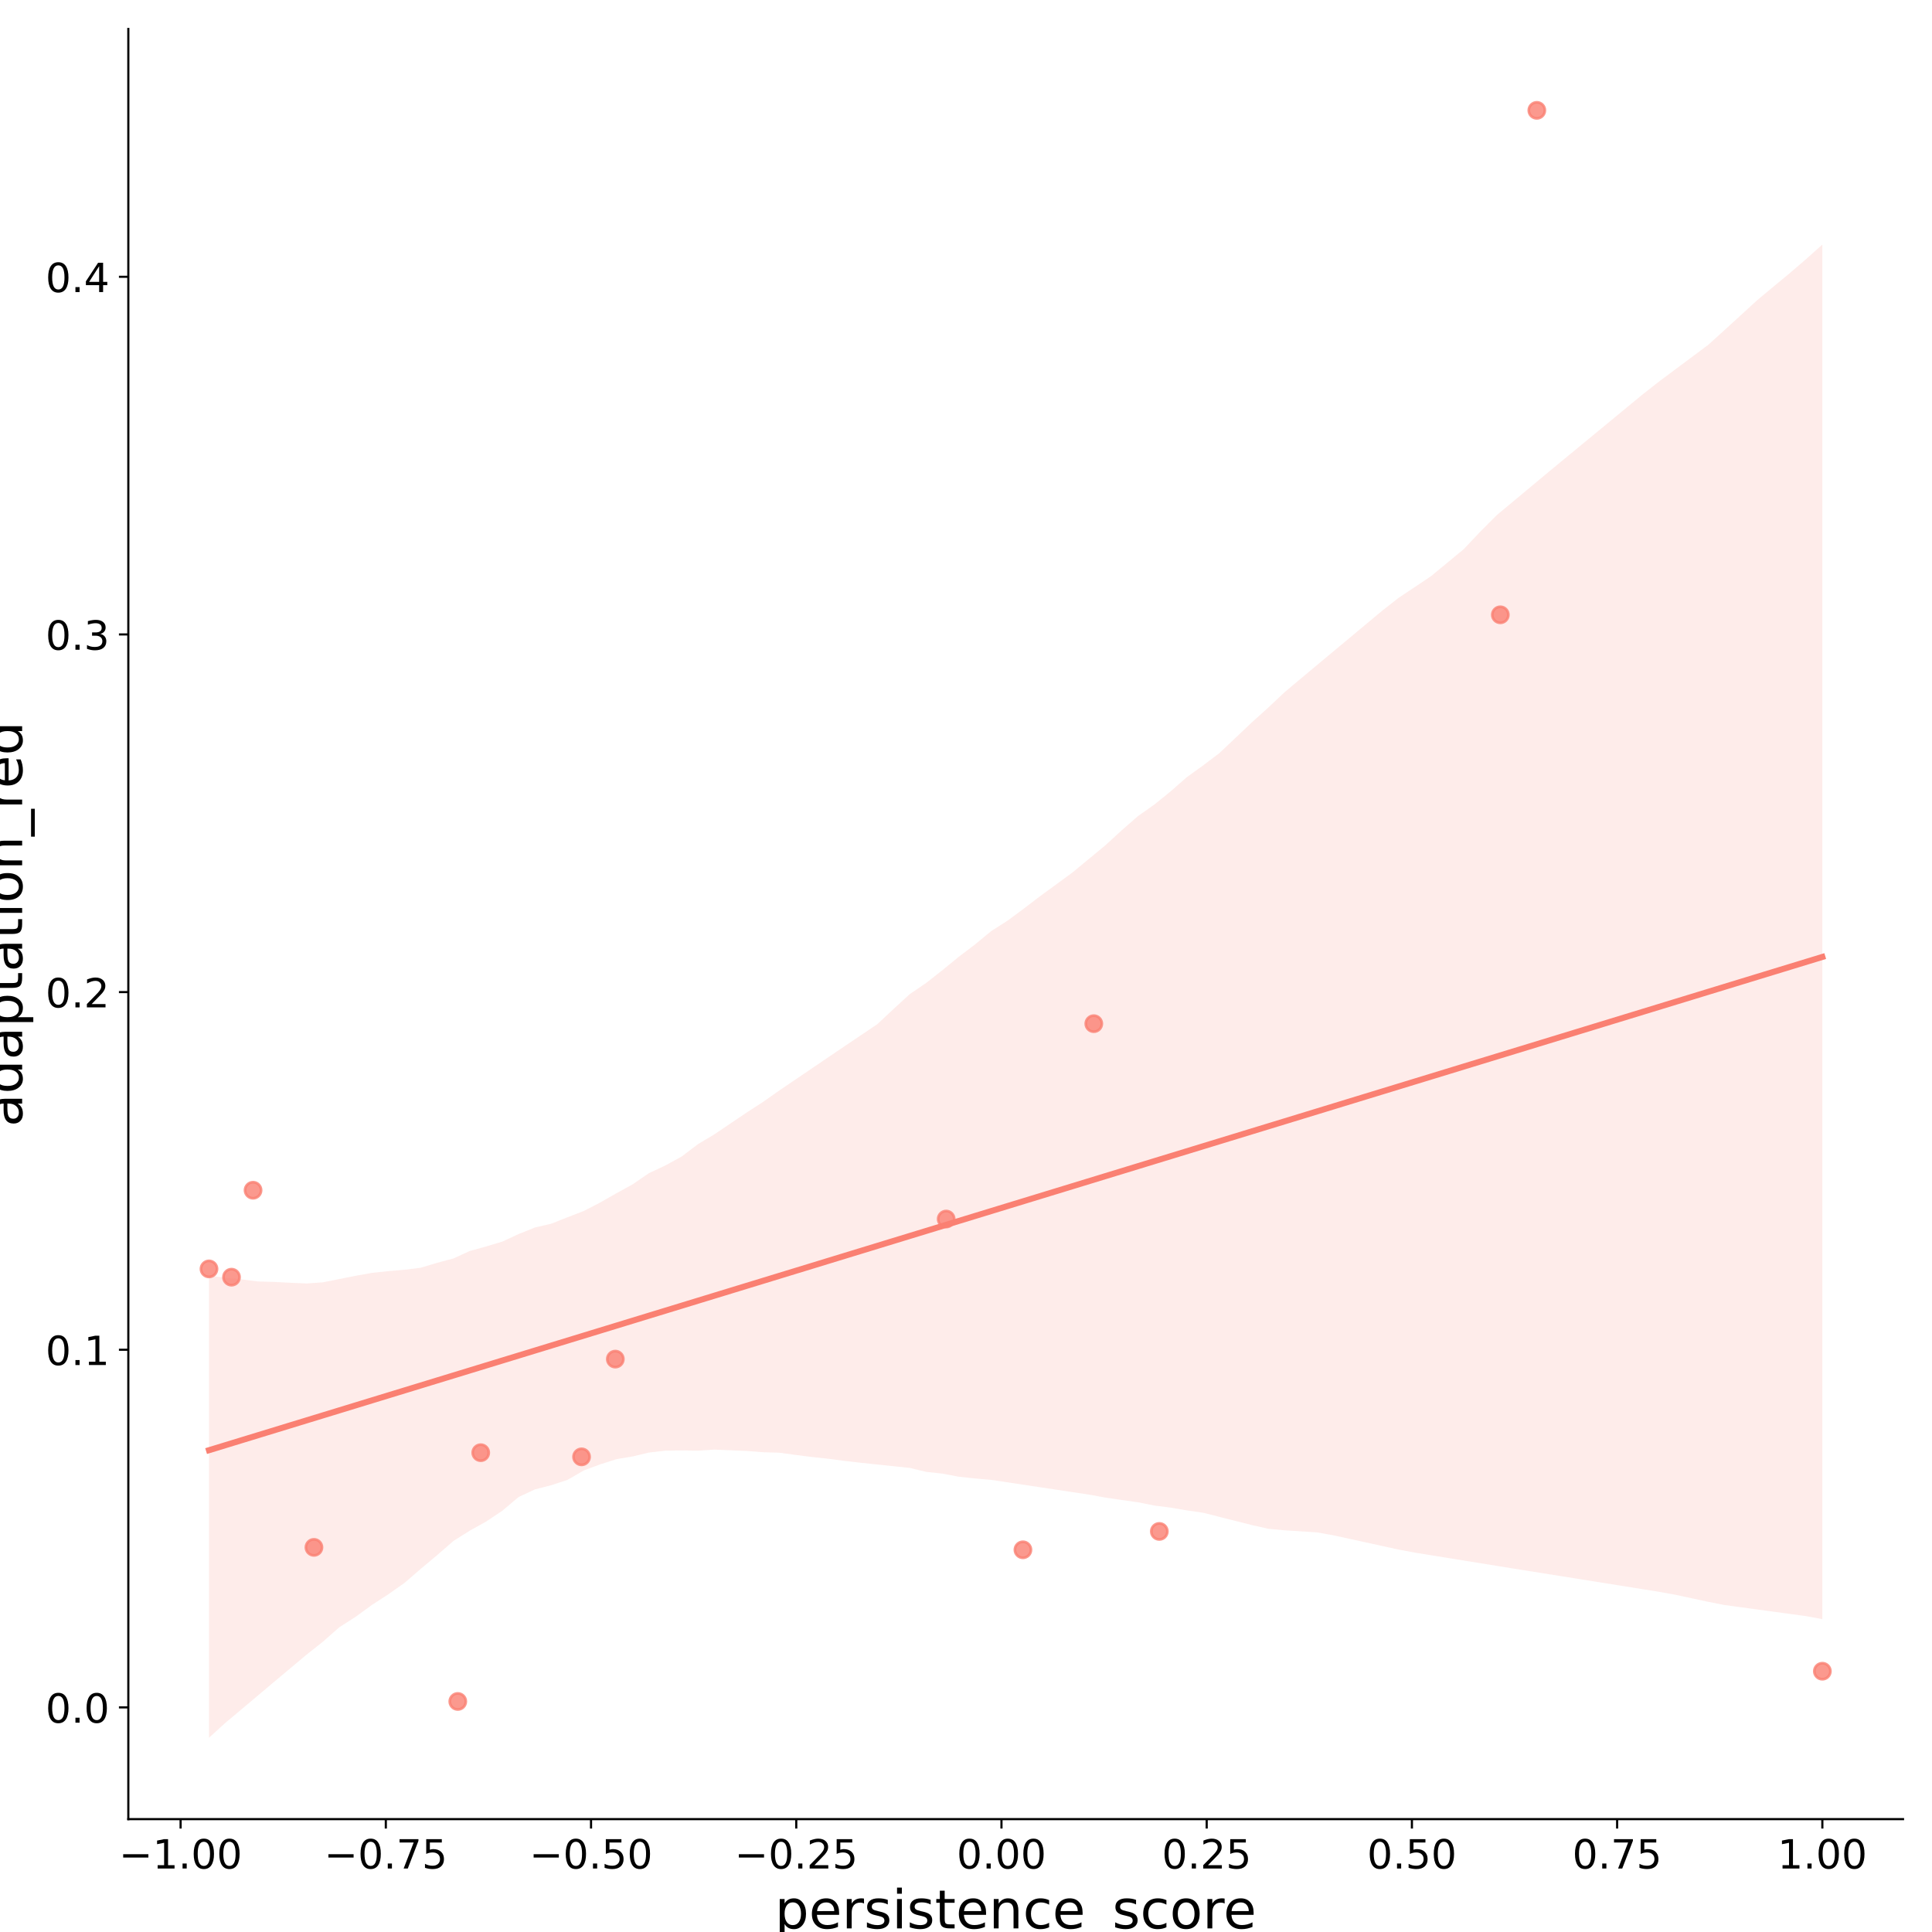
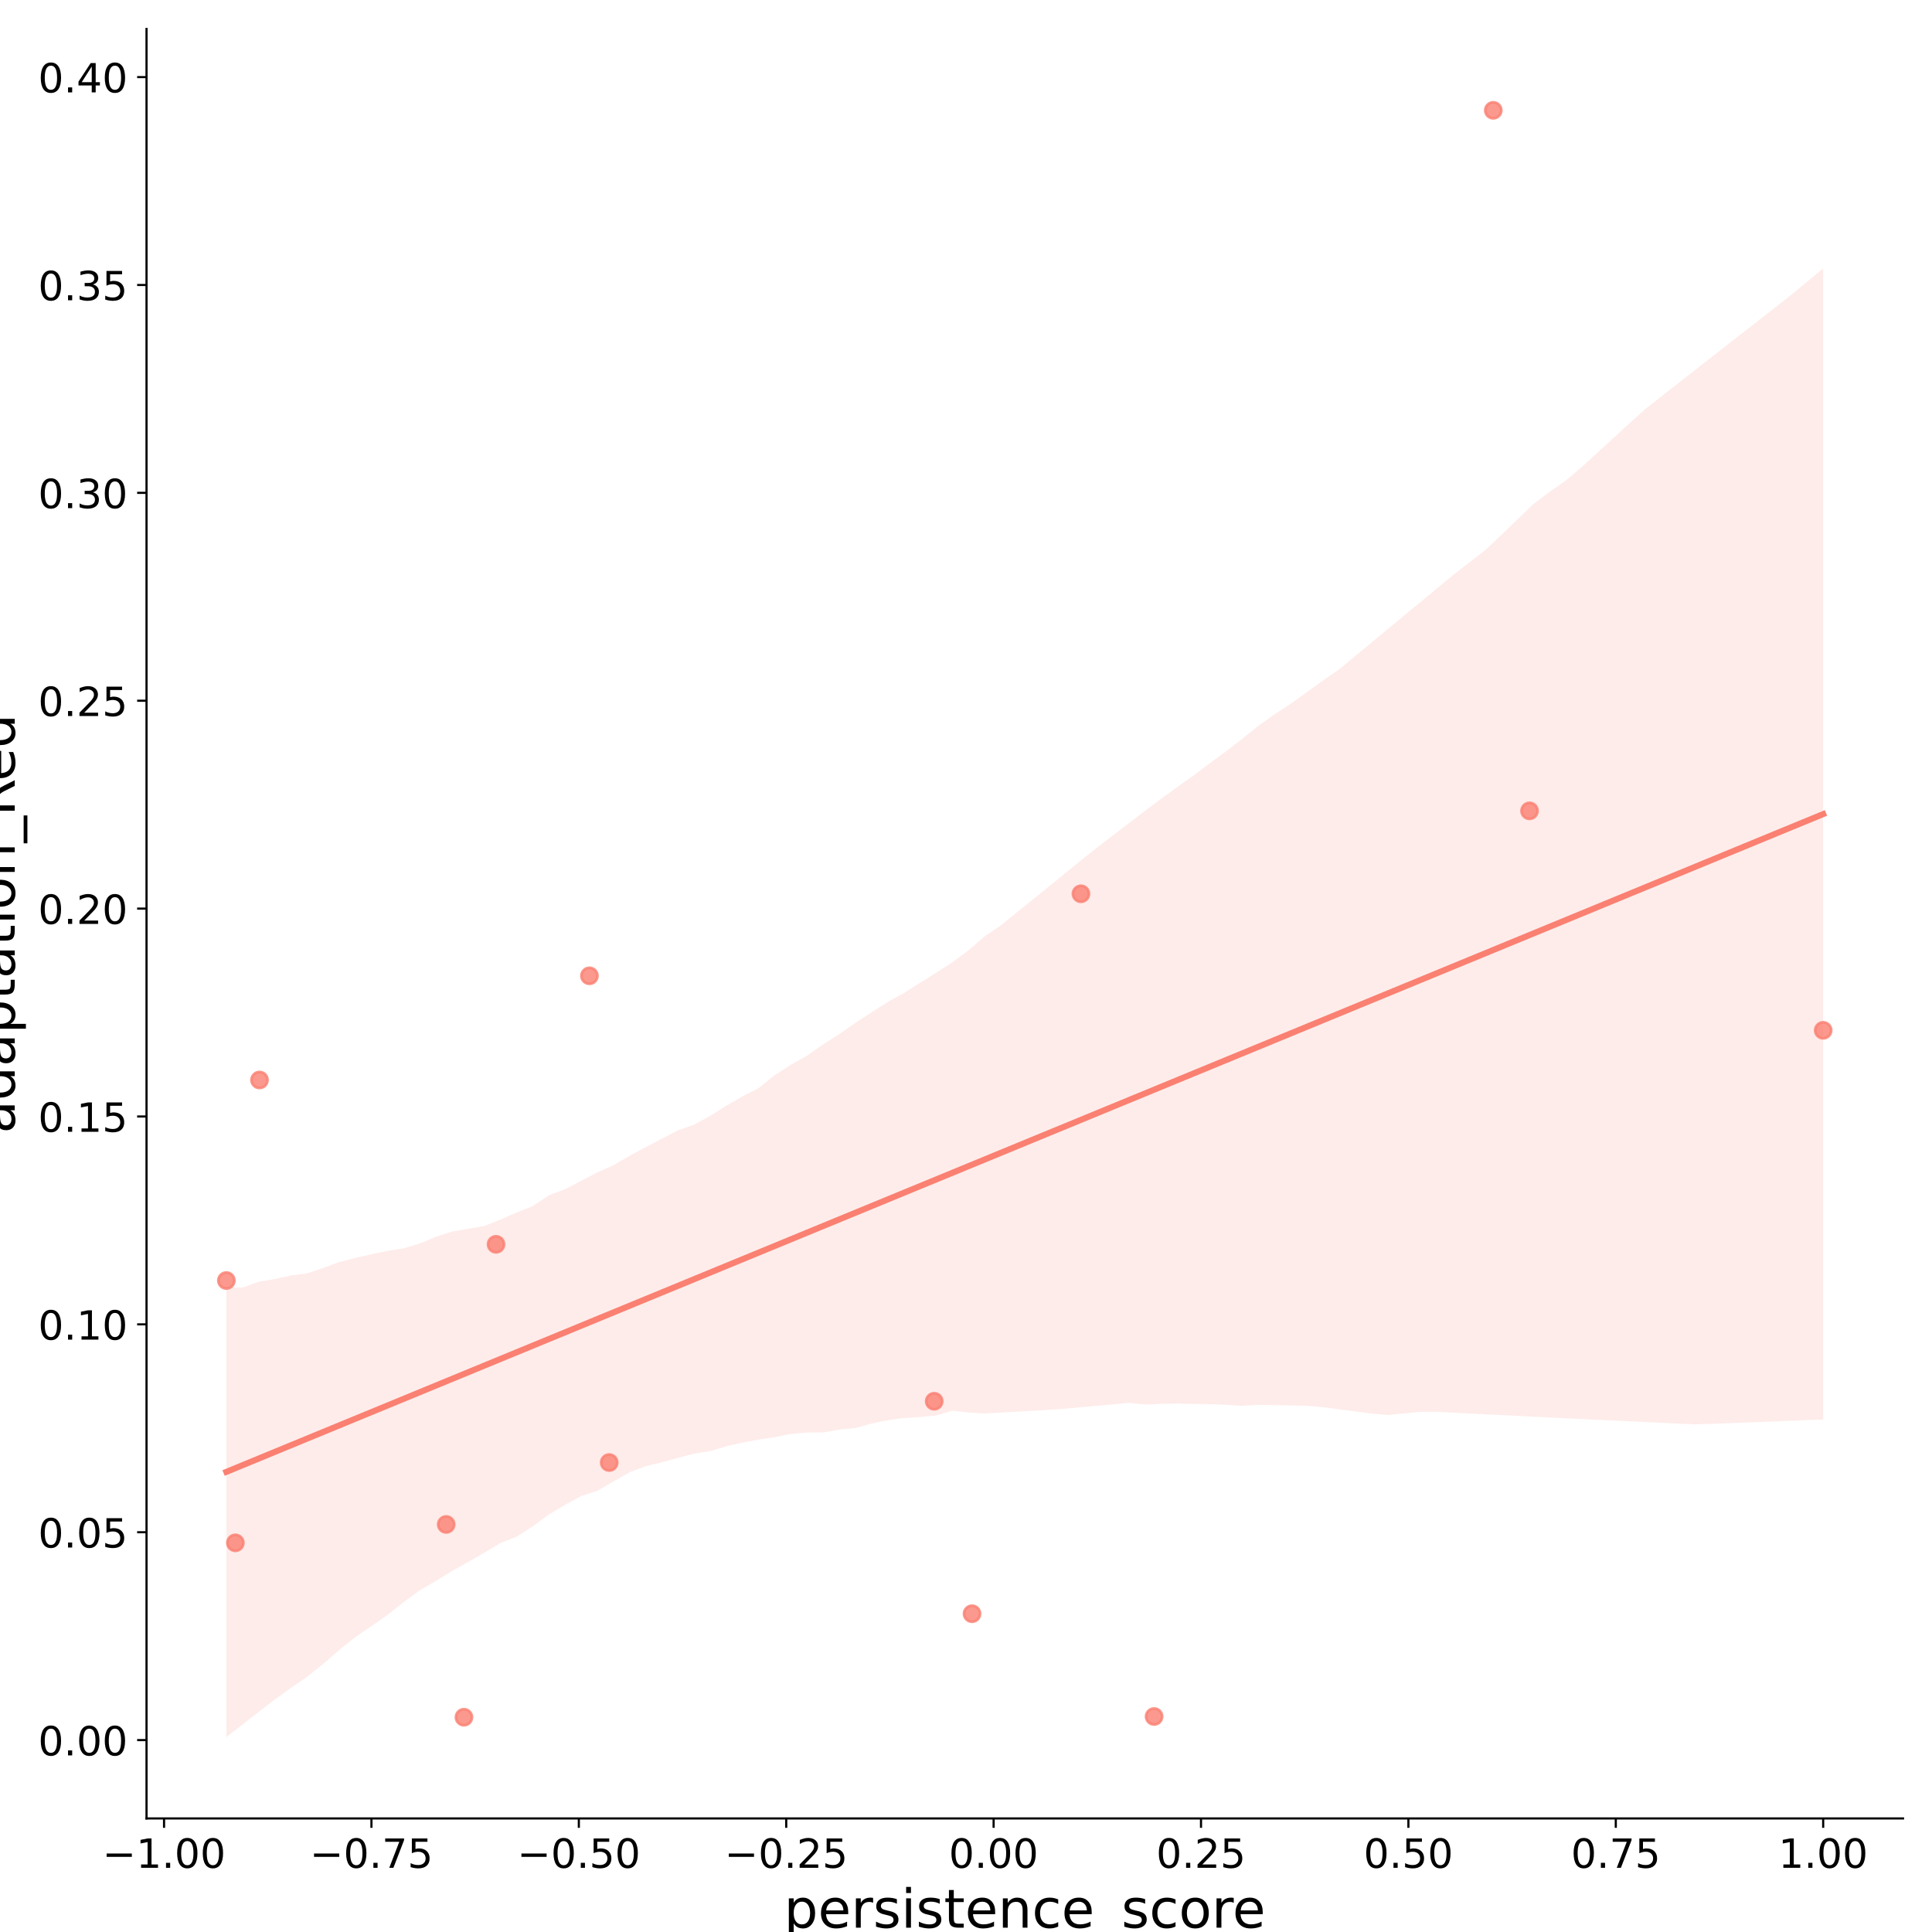
<svg xmlns="http://www.w3.org/2000/svg" xmlns:xlink="http://www.w3.org/1999/xlink" width="720pt" height="720pt" viewBox="0 0 720 720" version="1.1">
  <defs>
    <style type="text/css">*{stroke-linejoin: round; stroke-linecap: butt}</style>
  </defs>
  <g id="figure_1">
    <g id="patch_1">
      <path d="M 0 720  L 720 720  L 720 0  L 0 0  z " style="fill: #ffffff" />
    </g>
    <g id="axes_1">
      <g id="patch_2">
-         <path d="M 47.821 677.939  L 709.2 677.939  L 709.2 10.8  L 47.821 10.8  z " style="fill: #ffffff" />
+         <path d="M 54.605 677.68  L 709.2 677.68  L 709.2 10.8  L 54.605 10.8  z " style="fill: #ffffff" />
      </g>
      <g id="PathCollection_1">
        <defs>
-           <path id="m3ac9caf448" d="M 0 3  C 0.796 3 1.559 2.684 2.121 2.121  C 2.684 1.559 3 0.796 3 0  C 3 -0.796 2.684 -1.559 2.121 -2.121  C 1.559 -2.684 0.796 -3 0 -3  C -0.796 -3 -1.559 -2.684 -2.121 -2.121  C -2.684 -1.559 -3 -0.796 -3 0  C -3 0.796 -2.684 1.559 -2.121 2.121  C -1.559 2.684 -0.796 3 0 3  z " style="stroke: #fa8072; stroke-opacity: 0.8" />
+           <path id="m81683457df" d="M 0 3  C 0.796 3 1.559 2.684 2.121 2.121  C 2.684 1.559 3 0.796 3 0  C 3 -0.796 2.684 -1.559 2.121 -2.121  C 1.559 -2.684 0.796 -3 0 -3  C -0.796 -3 -1.559 -2.684 -2.121 -2.121  C -2.684 -1.559 -3 -0.796 -3 0  C -3 0.796 -2.684 1.559 -2.121 2.121  C -1.559 2.684 -0.796 3 0 3  z " style="stroke: #fa8072; stroke-opacity: 0.8" />
        </defs>
-         <g clip-path="url(#p5b4a025bda)">
-           <use xlink:href="#m3ac9caf448" x="432.043" y="570.714" style="fill: #fa8072; fill-opacity: 0.8; stroke: #fa8072; stroke-opacity: 0.8" />
-           <use xlink:href="#m3ac9caf448" x="559.124" y="229.121" style="fill: #fa8072; fill-opacity: 0.8; stroke: #fa8072; stroke-opacity: 0.8" />
-           <use xlink:href="#m3ac9caf448" x="407.627" y="381.492" style="fill: #fa8072; fill-opacity: 0.8; stroke: #fa8072; stroke-opacity: 0.8" />
-           <use xlink:href="#m3ac9caf448" x="216.73" y="542.924" style="fill: #fa8072; fill-opacity: 0.8; stroke: #fa8072; stroke-opacity: 0.8" />
-           <use xlink:href="#m3ac9caf448" x="352.61" y="454.298" style="fill: #fa8072; fill-opacity: 0.8; stroke: #fa8072; stroke-opacity: 0.8" />
-           <use xlink:href="#m3ac9caf448" x="86.274" y="475.966" style="fill: #fa8072; fill-opacity: 0.8; stroke: #fa8072; stroke-opacity: 0.8" />
-           <use xlink:href="#m3ac9caf448" x="116.999" y="576.66" style="fill: #fa8072; fill-opacity: 0.8; stroke: #fa8072; stroke-opacity: 0.8" />
-           <use xlink:href="#m3ac9caf448" x="679.137" y="622.811" style="fill: #fa8072; fill-opacity: 0.8; stroke: #fa8072; stroke-opacity: 0.8" />
-           <use xlink:href="#m3ac9caf448" x="381.216" y="577.563" style="fill: #fa8072; fill-opacity: 0.8; stroke: #fa8072; stroke-opacity: 0.8" />
-           <use xlink:href="#m3ac9caf448" x="572.73" y="41.124" style="fill: #fa8072; fill-opacity: 0.8; stroke: #fa8072; stroke-opacity: 0.8" />
-           <use xlink:href="#m3ac9caf448" x="170.602" y="634.081" style="fill: #fa8072; fill-opacity: 0.8; stroke: #fa8072; stroke-opacity: 0.8" />
-           <use xlink:href="#m3ac9caf448" x="179.156" y="541.371" style="fill: #fa8072; fill-opacity: 0.8; stroke: #fa8072; stroke-opacity: 0.8" />
-           <use xlink:href="#m3ac9caf448" x="229.312" y="506.499" style="fill: #fa8072; fill-opacity: 0.8; stroke: #fa8072; stroke-opacity: 0.8" />
-           <use xlink:href="#m3ac9caf448" x="77.884" y="472.882" style="fill: #fa8072; fill-opacity: 0.8; stroke: #fa8072; stroke-opacity: 0.8" />
-           <use xlink:href="#m3ac9caf448" x="94.307" y="443.567" style="fill: #fa8072; fill-opacity: 0.8; stroke: #fa8072; stroke-opacity: 0.8" />
+         <g clip-path="url(#p771cf0abbb)">
+           <use xlink:href="#m81683457df" x="430.098" y="639.69" style="fill: #fa8072; fill-opacity: 0.8; stroke: #fa8072; stroke-opacity: 0.8" />
+           <use xlink:href="#m81683457df" x="556.5" y="41.113" style="fill: #fa8072; fill-opacity: 0.8; stroke: #fa8072; stroke-opacity: 0.8" />
+           <use xlink:href="#m81683457df" x="402.834" y="333.089" style="fill: #fa8072; fill-opacity: 0.8; stroke: #fa8072; stroke-opacity: 0.8" />
+           <use xlink:href="#m81683457df" x="219.663" y="363.656" style="fill: #fa8072; fill-opacity: 0.8; stroke: #fa8072; stroke-opacity: 0.8" />
+           <use xlink:href="#m81683457df" x="348.151" y="522.206" style="fill: #fa8072; fill-opacity: 0.8; stroke: #fa8072; stroke-opacity: 0.8" />
+           <use xlink:href="#m81683457df" x="87.713" y="574.967" style="fill: #fa8072; fill-opacity: 0.8; stroke: #fa8072; stroke-opacity: 0.8" />
+           <use xlink:href="#m81683457df" x="166.279" y="568.113" style="fill: #fa8072; fill-opacity: 0.8; stroke: #fa8072; stroke-opacity: 0.8" />
+           <use xlink:href="#m81683457df" x="679.446" y="383.974" style="fill: #fa8072; fill-opacity: 0.8; stroke: #fa8072; stroke-opacity: 0.8" />
+           <use xlink:href="#m81683457df" x="362.253" y="601.384" style="fill: #fa8072; fill-opacity: 0.8; stroke: #fa8072; stroke-opacity: 0.8" />
+           <use xlink:href="#m81683457df" x="570.006" y="302.178" style="fill: #fa8072; fill-opacity: 0.8; stroke: #fa8072; stroke-opacity: 0.8" />
+           <use xlink:href="#m81683457df" x="172.898" y="639.963" style="fill: #fa8072; fill-opacity: 0.8; stroke: #fa8072; stroke-opacity: 0.8" />
+           <use xlink:href="#m81683457df" x="184.855" y="463.721" style="fill: #fa8072; fill-opacity: 0.8; stroke: #fa8072; stroke-opacity: 0.8" />
+           <use xlink:href="#m81683457df" x="227.031" y="545.042" style="fill: #fa8072; fill-opacity: 0.8; stroke: #fa8072; stroke-opacity: 0.8" />
+           <use xlink:href="#m81683457df" x="84.359" y="477.216" style="fill: #fa8072; fill-opacity: 0.8; stroke: #fa8072; stroke-opacity: 0.8" />
+           <use xlink:href="#m81683457df" x="96.708" y="402.478" style="fill: #fa8072; fill-opacity: 0.8; stroke: #fa8072; stroke-opacity: 0.8" />
        </g>
      </g>
      <g id="PolyCollection_1">
-         <path d="M 77.884 475.36  L 77.884 647.614  L 83.957 642.08  L 90.03 636.995  L 96.104 631.873  L 102.177 626.759  L 108.25 621.674  L 114.324 616.581  L 120.397 611.765  L 126.47 606.415  L 132.543 602.53  L 138.617 598.101  L 144.69 594.163  L 150.763 589.894  L 156.836 584.64  L 162.91 579.56  L 168.983 574.266  L 175.056 570.448  L 181.129 567.068  L 187.203 563.014  L 193.276 557.882  L 199.349 555.054  L 205.423 553.498  L 211.496 551.508  L 217.569 547.997  L 223.642 545.736  L 229.716 543.795  L 235.789 542.772  L 241.862 541.316  L 247.935 540.619  L 254.009 540.53  L 260.082 540.624  L 266.155 540.235  L 272.228 540.472  L 278.302 540.731  L 284.375 541.205  L 290.448 541.374  L 296.522 542.219  L 302.595 542.978  L 308.668 543.635  L 314.741 544.43  L 320.815 545.137  L 326.888 545.773  L 332.961 546.409  L 339.034 547.045  L 345.108 548.517  L 351.181 549.172  L 357.254 550.321  L 363.327 550.98  L 369.401 551.505  L 375.474 552.42  L 381.547 553.335  L 387.621 554.251  L 393.694 555.166  L 399.767 556.081  L 405.84 556.996  L 411.914 558.107  L 417.987 558.987  L 424.06 559.852  L 430.133 561.07  L 436.207 561.843  L 442.28 562.878  L 448.353 563.752  L 454.426 565.289  L 460.5 566.825  L 466.573 568.361  L 472.646 569.731  L 478.72 570.303  L 484.793 570.691  L 490.866 571.079  L 496.939 572.17  L 503.013 573.499  L 509.086 574.827  L 515.159 576.156  L 521.232 577.485  L 527.306 578.622  L 533.379 579.603  L 539.452 580.585  L 545.525 581.566  L 551.599 582.548  L 557.672 583.529  L 563.745 584.508  L 569.819 585.478  L 575.892 586.448  L 581.965 587.418  L 588.038 588.388  L 594.112 589.358  L 600.185 590.328  L 606.258 591.298  L 612.331 592.269  L 618.405 593.239  L 624.478 594.349  L 630.551 595.653  L 636.624 596.956  L 642.698 598.151  L 648.771 598.978  L 654.844 599.803  L 660.918 600.628  L 666.991 601.454  L 673.064 602.279  L 679.137 603.41  L 679.137 91.144  L 679.137 91.144  L 673.064 96.58  L 666.991 101.801  L 660.918 106.815  L 654.844 111.888  L 648.771 117.445  L 642.698 123.002  L 636.624 128.499  L 630.551 133.028  L 624.478 137.557  L 618.405 142.085  L 612.331 146.85  L 606.258 151.853  L 600.185 156.858  L 594.112 161.863  L 588.038 166.869  L 581.965 171.874  L 575.892 176.9  L 569.819 181.965  L 563.745 187.03  L 557.672 192.095  L 551.599 198.192  L 545.525 204.629  L 539.452 209.648  L 533.379 214.667  L 527.306 218.755  L 521.232 222.789  L 515.159 227.552  L 509.086 232.617  L 503.013 237.683  L 496.939 242.748  L 490.866 247.813  L 484.793 252.878  L 478.72 257.969  L 472.646 263.699  L 466.573 269.164  L 460.5 274.924  L 454.426 280.664  L 448.353 285.26  L 442.28 289.646  L 436.207 294.97  L 430.133 299.88  L 424.06 304.159  L 417.987 309.481  L 411.914 315.041  L 405.84 320.06  L 399.767 325.078  L 393.694 329.551  L 387.621 333.968  L 381.547 338.617  L 375.474 343.111  L 369.401 346.992  L 363.327 352  L 357.254 356.605  L 351.181 361.579  L 345.108 366.353  L 339.034 370.485  L 332.961 376.064  L 326.888 381.728  L 320.815 385.813  L 314.741 389.901  L 308.668 394.02  L 302.595 398.138  L 296.522 402.26  L 290.448 406.374  L 284.375 410.641  L 278.302 414.584  L 272.228 418.68  L 266.155 422.781  L 260.082 426.417  L 254.009 431.021  L 247.935 434.345  L 241.862 437.185  L 235.789 441.353  L 229.716 444.693  L 223.642 448.16  L 217.569 451.296  L 211.496 453.642  L 205.423 456.047  L 199.349 457.457  L 193.276 459.894  L 187.203 462.707  L 181.129 464.532  L 175.056 466.213  L 168.983 468.996  L 162.91 470.615  L 156.836 472.441  L 150.763 473.199  L 144.69 473.714  L 138.617 474.365  L 132.543 475.449  L 126.47 476.652  L 120.397 477.88  L 114.324 478.31  L 108.25 478.058  L 102.177 477.738  L 96.104 477.562  L 90.03 476.778  L 83.957 476.2  L 77.884 475.36  z " clip-path="url(#p5b4a025bda)" style="fill: #fa8072; fill-opacity: 0.15" />
+         <path d="M 84.359 479.741  L 84.359 647.367  L 90.37 642.688  L 96.381 637.986  L 102.392 633.346  L 108.403 629.037  L 114.414 624.902  L 120.425 620.09  L 126.436 614.879  L 132.447 610.087  L 138.458 606.004  L 144.469 601.78  L 150.48 597.005  L 156.491 592.627  L 162.502 589.119  L 168.513 585.417  L 174.524 582.068  L 180.535 578.628  L 186.546 575.006  L 192.557 572.66  L 198.568 568.79  L 204.579 564.381  L 210.59 560.811  L 216.601 557.518  L 222.612 555.574  L 228.623 552.112  L 234.634 548.676  L 240.645 546.374  L 246.656 544.947  L 252.667 543.296  L 258.678 541.725  L 264.689 540.772  L 270.699 538.978  L 276.71 537.604  L 282.721 536.512  L 288.732 535.577  L 294.743 534.391  L 300.754 533.833  L 306.765 533.828  L 312.776 532.742  L 318.787 532.175  L 324.798 530.532  L 330.809 529.286  L 336.82 528.446  L 342.831 528.093  L 348.842 527.51  L 354.853 525.73  L 360.864 526.385  L 366.875 526.756  L 372.886 526.425  L 378.897 526.089  L 384.908 525.752  L 390.919 525.415  L 396.93 524.99  L 402.941 524.424  L 408.952 523.896  L 414.963 523.349  L 420.974 522.802  L 426.985 523.438  L 432.996 523.146  L 439.007 523.066  L 445.018 523.202  L 451.029 523.301  L 457.04 523.525  L 463.051 523.908  L 469.062 523.535  L 475.073 523.65  L 481.084 523.765  L 487.095 523.88  L 493.106 524.425  L 499.116 525.216  L 505.127 526.006  L 511.138 526.797  L 517.149 527.322  L 523.16 526.749  L 529.171 526.171  L 535.182 526.139  L 541.193 526.44  L 547.204 526.74  L 553.215 527.04  L 559.226 527.34  L 565.237 527.64  L 571.248 527.94  L 577.259 528.24  L 583.27 528.54  L 589.281 528.83  L 595.292 529.113  L 601.303 529.397  L 607.314 529.68  L 613.325 529.964  L 619.336 530.247  L 625.347 530.53  L 631.358 530.814  L 637.369 530.648  L 643.38 530.423  L 649.391 530.188  L 655.402 529.952  L 661.413 529.715  L 667.424 529.479  L 673.435 529.242  L 679.446 529.005  L 679.446 100.036  L 679.446 100.036  L 673.435 105.007  L 667.424 109.978  L 661.413 114.7  L 655.402 119.389  L 649.391 124.078  L 643.38 128.766  L 637.369 133.464  L 631.358 138.171  L 625.347 142.879  L 619.336 147.586  L 613.325 152.294  L 607.314 157.699  L 601.303 163.221  L 595.292 168.737  L 589.281 174.235  L 583.27 179.297  L 577.259 183.483  L 571.248 188.034  L 565.237 193.824  L 559.226 199.647  L 553.215 205.29  L 547.204 209.902  L 541.193 214.587  L 535.182 219.559  L 529.171 224.522  L 523.16 229.489  L 517.149 234.467  L 511.138 239.453  L 505.127 244.439  L 499.116 249.397  L 493.106 253.566  L 487.095 257.928  L 481.084 262.215  L 475.073 266.159  L 469.062 270.423  L 463.051 275.265  L 457.04 279.902  L 451.029 284.312  L 445.018 288.86  L 439.007 293.092  L 432.996 297.483  L 426.985 301.958  L 420.974 306.555  L 414.963 311.155  L 408.952 315.795  L 402.941 320.542  L 396.93 325.463  L 390.919 330.386  L 384.908 335.22  L 378.897 340.073  L 372.886 344.948  L 366.875 349.002  L 360.864 354.231  L 354.853 358.695  L 348.842 362.524  L 342.831 366.316  L 336.82 370.103  L 330.809 373.446  L 324.798 377.265  L 318.787 381.174  L 312.776 385.393  L 306.765 389.204  L 300.754 393.437  L 294.743 396.81  L 288.732 400.665  L 282.721 405.528  L 276.71 408.59  L 270.699 412.052  L 264.689 415.849  L 258.678 419.141  L 252.667 421.236  L 246.656 424.365  L 240.645 427.526  L 234.634 430.741  L 228.623 434.248  L 222.612 436.917  L 216.601 440.063  L 210.59 443.198  L 204.579 445.434  L 198.568 449.455  L 192.557 451.871  L 186.546 454.481  L 180.535 456.878  L 174.524 457.937  L 168.513 458.954  L 162.502 460.889  L 156.491 463.392  L 150.48 465.203  L 144.469 466.145  L 138.458 467.419  L 132.447 468.784  L 126.436 470.328  L 120.425 472.543  L 114.414 474.563  L 108.403 475.332  L 102.392 476.663  L 96.381 477.684  L 90.37 479.842  L 84.359 479.741  z " clip-path="url(#p771cf0abbb)" style="fill: #fa8072; fill-opacity: 0.15" />
      </g>
      <g id="matplotlib.axis_1">
        <g id="xtick_1">
          <g id="line2d_1">
            <defs>
-               <path id="m41d5c9b774" d="M 0 0  L 0 3.5  " style="stroke: #000000; stroke-width: 0.8" />
+               <path id="ma37f53f31f" d="M 0 0  L 0 3.5  " style="stroke: #000000; stroke-width: 0.8" />
            </defs>
            <g>
-               <use xlink:href="#m41d5c9b774" x="67.304" y="677.939" style="stroke: #000000; stroke-width: 0.8" />
+               <use xlink:href="#ma37f53f31f" x="61.138" y="677.68" style="stroke: #000000; stroke-width: 0.8" />
            </g>
          </g>
          <g id="text_1">
-             <g transform="translate(44.31996 696.3364) scale(0.15 -0.15)">
+             <g transform="translate(38.15421 696.0777) scale(0.15 -0.15)">
              <defs>
                <path id="DejaVuSans-2212" d="M 678 2272  L 4684 2272  L 4684 1741  L 678 1741  L 678 2272  z " transform="scale(0.015625)" />
                <path id="DejaVuSans-31" d="M 794 531  L 1825 531  L 1825 4091  L 703 3866  L 703 4441  L 1819 4666  L 2450 4666  L 2450 531  L 3481 531  L 3481 0  L 794 0  L 794 531  z " transform="scale(0.015625)" />
                <path id="DejaVuSans-2e" d="M 684 794  L 1344 794  L 1344 0  L 684 0  L 684 794  z " transform="scale(0.015625)" />
                <path id="DejaVuSans-30" d="M 2034 4250  Q 1547 4250 1301 3770  Q 1056 3291 1056 2328  Q 1056 1369 1301 889  Q 1547 409 2034 409  Q 2525 409 2770 889  Q 3016 1369 3016 2328  Q 3016 3291 2770 3770  Q 2525 4250 2034 4250  z M 2034 4750  Q 2819 4750 3233 4129  Q 3647 3509 3647 2328  Q 3647 1150 3233 529  Q 2819 -91 2034 -91  Q 1250 -91 836 529  Q 422 1150 422 2328  Q 422 3509 836 4129  Q 1250 4750 2034 4750  z " transform="scale(0.015625)" />
              </defs>
              <use xlink:href="#DejaVuSans-2212" />
              <use xlink:href="#DejaVuSans-31" x="83.789" />
              <use xlink:href="#DejaVuSans-2e" x="147.412" />
              <use xlink:href="#DejaVuSans-30" x="179.199" />
              <use xlink:href="#DejaVuSans-30" x="242.822" />
            </g>
          </g>
        </g>
        <g id="xtick_2">
          <g id="line2d_2">
            <g>
-               <use xlink:href="#m41d5c9b774" x="143.783" y="677.939" style="stroke: #000000; stroke-width: 0.8" />
+               <use xlink:href="#ma37f53f31f" x="138.427" y="677.68" style="stroke: #000000; stroke-width: 0.8" />
            </g>
          </g>
          <g id="text_2">
-             <g transform="translate(120.7991 696.3364) scale(0.15 -0.15)">
+             <g transform="translate(115.4426 696.0777) scale(0.15 -0.15)">
              <defs>
                <path id="DejaVuSans-37" d="M 525 4666  L 3525 4666  L 3525 4397  L 1831 0  L 1172 0  L 2766 4134  L 525 4134  L 525 4666  z " transform="scale(0.015625)" />
                <path id="DejaVuSans-35" d="M 691 4666  L 3169 4666  L 3169 4134  L 1269 4134  L 1269 2991  Q 1406 3038 1543 3061  Q 1681 3084 1819 3084  Q 2600 3084 3056 2656  Q 3513 2228 3513 1497  Q 3513 744 3044 326  Q 2575 -91 1722 -91  Q 1428 -91 1123 -41  Q 819 9 494 109  L 494 744  Q 775 591 1075 516  Q 1375 441 1709 441  Q 2250 441 2565 725  Q 2881 1009 2881 1497  Q 2881 1984 2565 2268  Q 2250 2553 1709 2553  Q 1456 2553 1204 2497  Q 953 2441 691 2322  L 691 4666  z " transform="scale(0.015625)" />
              </defs>
              <use xlink:href="#DejaVuSans-2212" />
              <use xlink:href="#DejaVuSans-30" x="83.789" />
              <use xlink:href="#DejaVuSans-2e" x="147.412" />
              <use xlink:href="#DejaVuSans-37" x="179.199" />
              <use xlink:href="#DejaVuSans-35" x="242.822" />
            </g>
          </g>
        </g>
        <g id="xtick_3">
          <g id="line2d_3">
            <g>
-               <use xlink:href="#m41d5c9b774" x="220.262" y="677.939" style="stroke: #000000; stroke-width: 0.8" />
+               <use xlink:href="#ma37f53f31f" x="215.715" y="677.68" style="stroke: #000000; stroke-width: 0.8" />
            </g>
          </g>
          <g id="text_3">
-             <g transform="translate(197.2783 696.3364) scale(0.15 -0.15)">
+             <g transform="translate(192.7311 696.0777) scale(0.15 -0.15)">
              <use xlink:href="#DejaVuSans-2212" />
              <use xlink:href="#DejaVuSans-30" x="83.789" />
              <use xlink:href="#DejaVuSans-2e" x="147.412" />
              <use xlink:href="#DejaVuSans-35" x="179.199" />
              <use xlink:href="#DejaVuSans-30" x="242.822" />
            </g>
          </g>
        </g>
        <g id="xtick_4">
          <g id="line2d_4">
            <g>
-               <use xlink:href="#m41d5c9b774" x="296.741" y="677.939" style="stroke: #000000; stroke-width: 0.8" />
+               <use xlink:href="#ma37f53f31f" x="293.003" y="677.68" style="stroke: #000000; stroke-width: 0.8" />
            </g>
          </g>
          <g id="text_4">
-             <g transform="translate(273.7575 696.3364) scale(0.15 -0.15)">
+             <g transform="translate(270.0195 696.0777) scale(0.15 -0.15)">
              <defs>
                <path id="DejaVuSans-32" d="M 1228 531  L 3431 531  L 3431 0  L 469 0  L 469 531  Q 828 903 1448 1529  Q 2069 2156 2228 2338  Q 2531 2678 2651 2914  Q 2772 3150 2772 3378  Q 2772 3750 2511 3984  Q 2250 4219 1831 4219  Q 1534 4219 1204 4116  Q 875 4013 500 3803  L 500 4441  Q 881 4594 1212 4672  Q 1544 4750 1819 4750  Q 2544 4750 2975 4387  Q 3406 4025 3406 3419  Q 3406 3131 3298 2873  Q 3191 2616 2906 2266  Q 2828 2175 2409 1742  Q 1991 1309 1228 531  z " transform="scale(0.015625)" />
              </defs>
              <use xlink:href="#DejaVuSans-2212" />
              <use xlink:href="#DejaVuSans-30" x="83.789" />
              <use xlink:href="#DejaVuSans-2e" x="147.412" />
              <use xlink:href="#DejaVuSans-32" x="179.199" />
              <use xlink:href="#DejaVuSans-35" x="242.822" />
            </g>
          </g>
        </g>
        <g id="xtick_5">
          <g id="line2d_5">
            <g>
-               <use xlink:href="#m41d5c9b774" x="373.221" y="677.939" style="stroke: #000000; stroke-width: 0.8" />
+               <use xlink:href="#ma37f53f31f" x="370.292" y="677.68" style="stroke: #000000; stroke-width: 0.8" />
            </g>
          </g>
          <g id="text_5">
-             <g transform="translate(356.5214 696.3364) scale(0.15 -0.15)">
+             <g transform="translate(353.5927 696.0777) scale(0.15 -0.15)">
              <use xlink:href="#DejaVuSans-30" />
              <use xlink:href="#DejaVuSans-2e" x="63.623" />
              <use xlink:href="#DejaVuSans-30" x="95.41" />
              <use xlink:href="#DejaVuSans-30" x="159.033" />
            </g>
          </g>
        </g>
        <g id="xtick_6">
          <g id="line2d_6">
            <g>
-               <use xlink:href="#m41d5c9b774" x="449.7" y="677.939" style="stroke: #000000; stroke-width: 0.8" />
+               <use xlink:href="#ma37f53f31f" x="447.58" y="677.68" style="stroke: #000000; stroke-width: 0.8" />
            </g>
          </g>
          <g id="text_6">
-             <g transform="translate(433.0006 696.3364) scale(0.15 -0.15)">
+             <g transform="translate(430.8812 696.0777) scale(0.15 -0.15)">
              <use xlink:href="#DejaVuSans-30" />
              <use xlink:href="#DejaVuSans-2e" x="63.623" />
              <use xlink:href="#DejaVuSans-32" x="95.41" />
              <use xlink:href="#DejaVuSans-35" x="159.033" />
            </g>
          </g>
        </g>
        <g id="xtick_7">
          <g id="line2d_7">
            <g>
-               <use xlink:href="#m41d5c9b774" x="526.179" y="677.939" style="stroke: #000000; stroke-width: 0.8" />
+               <use xlink:href="#ma37f53f31f" x="524.869" y="677.68" style="stroke: #000000; stroke-width: 0.8" />
            </g>
          </g>
          <g id="text_7">
-             <g transform="translate(509.4798 696.3364) scale(0.15 -0.15)">
+             <g transform="translate(508.1696 696.0777) scale(0.15 -0.15)">
              <use xlink:href="#DejaVuSans-30" />
              <use xlink:href="#DejaVuSans-2e" x="63.623" />
              <use xlink:href="#DejaVuSans-35" x="95.41" />
              <use xlink:href="#DejaVuSans-30" x="159.033" />
            </g>
          </g>
        </g>
        <g id="xtick_8">
          <g id="line2d_8">
            <g>
-               <use xlink:href="#m41d5c9b774" x="602.658" y="677.939" style="stroke: #000000; stroke-width: 0.8" />
+               <use xlink:href="#ma37f53f31f" x="602.157" y="677.68" style="stroke: #000000; stroke-width: 0.8" />
            </g>
          </g>
          <g id="text_8">
-             <g transform="translate(585.9589 696.3364) scale(0.15 -0.15)">
+             <g transform="translate(585.458 696.0777) scale(0.15 -0.15)">
              <use xlink:href="#DejaVuSans-30" />
              <use xlink:href="#DejaVuSans-2e" x="63.623" />
              <use xlink:href="#DejaVuSans-37" x="95.41" />
              <use xlink:href="#DejaVuSans-35" x="159.033" />
            </g>
          </g>
        </g>
        <g id="xtick_9">
          <g id="line2d_9">
            <g>
-               <use xlink:href="#m41d5c9b774" x="679.137" y="677.939" style="stroke: #000000; stroke-width: 0.8" />
+               <use xlink:href="#ma37f53f31f" x="679.446" y="677.68" style="stroke: #000000; stroke-width: 0.8" />
            </g>
          </g>
          <g id="text_9">
-             <g transform="translate(662.4381 696.3364) scale(0.15 -0.15)">
+             <g transform="translate(662.7465 696.0777) scale(0.15 -0.15)">
              <use xlink:href="#DejaVuSans-31" />
              <use xlink:href="#DejaVuSans-2e" x="63.623" />
              <use xlink:href="#DejaVuSans-30" x="95.41" />
              <use xlink:href="#DejaVuSans-30" x="159.033" />
            </g>
          </g>
        </g>
        <g id="text_10">
-           <g transform="translate(288.7731 718.6528) scale(0.2 -0.2)">
+           <g transform="translate(292.165 718.3941) scale(0.2 -0.2)">
            <defs>
              <path id="DejaVuSans-70" d="M 1159 525  L 1159 -1331  L 581 -1331  L 581 3500  L 1159 3500  L 1159 2969  Q 1341 3281 1617 3432  Q 1894 3584 2278 3584  Q 2916 3584 3314 3078  Q 3713 2572 3713 1747  Q 3713 922 3314 415  Q 2916 -91 2278 -91  Q 1894 -91 1617 61  Q 1341 213 1159 525  z M 3116 1747  Q 3116 2381 2855 2742  Q 2594 3103 2138 3103  Q 1681 3103 1420 2742  Q 1159 2381 1159 1747  Q 1159 1113 1420 752  Q 1681 391 2138 391  Q 2594 391 2855 752  Q 3116 1113 3116 1747  z " transform="scale(0.015625)" />
              <path id="DejaVuSans-65" d="M 3597 1894  L 3597 1613  L 953 1613  Q 991 1019 1311 708  Q 1631 397 2203 397  Q 2534 397 2845 478  Q 3156 559 3463 722  L 3463 178  Q 3153 47 2828 -22  Q 2503 -91 2169 -91  Q 1331 -91 842 396  Q 353 884 353 1716  Q 353 2575 817 3079  Q 1281 3584 2069 3584  Q 2775 3584 3186 3129  Q 3597 2675 3597 1894  z M 3022 2063  Q 3016 2534 2758 2815  Q 2500 3097 2075 3097  Q 1594 3097 1305 2825  Q 1016 2553 972 2059  L 3022 2063  z " transform="scale(0.015625)" />
              <path id="DejaVuSans-72" d="M 2631 2963  Q 2534 3019 2420 3045  Q 2306 3072 2169 3072  Q 1681 3072 1420 2755  Q 1159 2438 1159 1844  L 1159 0  L 581 0  L 581 3500  L 1159 3500  L 1159 2956  Q 1341 3275 1631 3429  Q 1922 3584 2338 3584  Q 2397 3584 2469 3576  Q 2541 3569 2628 3553  L 2631 2963  z " transform="scale(0.015625)" />
              <path id="DejaVuSans-73" d="M 2834 3397  L 2834 2853  Q 2591 2978 2328 3040  Q 2066 3103 1784 3103  Q 1356 3103 1142 2972  Q 928 2841 928 2578  Q 928 2378 1081 2264  Q 1234 2150 1697 2047  L 1894 2003  Q 2506 1872 2764 1633  Q 3022 1394 3022 966  Q 3022 478 2636 193  Q 2250 -91 1575 -91  Q 1294 -91 989 -36  Q 684 19 347 128  L 347 722  Q 666 556 975 473  Q 1284 391 1588 391  Q 1994 391 2212 530  Q 2431 669 2431 922  Q 2431 1156 2273 1281  Q 2116 1406 1581 1522  L 1381 1569  Q 847 1681 609 1914  Q 372 2147 372 2553  Q 372 3047 722 3315  Q 1072 3584 1716 3584  Q 2034 3584 2315 3537  Q 2597 3491 2834 3397  z " transform="scale(0.015625)" />
              <path id="DejaVuSans-69" d="M 603 3500  L 1178 3500  L 1178 0  L 603 0  L 603 3500  z M 603 4863  L 1178 4863  L 1178 4134  L 603 4134  L 603 4863  z " transform="scale(0.015625)" />
              <path id="DejaVuSans-74" d="M 1172 4494  L 1172 3500  L 2356 3500  L 2356 3053  L 1172 3053  L 1172 1153  Q 1172 725 1289 603  Q 1406 481 1766 481  L 2356 481  L 2356 0  L 1766 0  Q 1100 0 847 248  Q 594 497 594 1153  L 594 3053  L 172 3053  L 172 3500  L 594 3500  L 594 4494  L 1172 4494  z " transform="scale(0.015625)" />
              <path id="DejaVuSans-6e" d="M 3513 2113  L 3513 0  L 2938 0  L 2938 2094  Q 2938 2591 2744 2837  Q 2550 3084 2163 3084  Q 1697 3084 1428 2787  Q 1159 2491 1159 1978  L 1159 0  L 581 0  L 581 3500  L 1159 3500  L 1159 2956  Q 1366 3272 1645 3428  Q 1925 3584 2291 3584  Q 2894 3584 3203 3211  Q 3513 2838 3513 2113  z " transform="scale(0.015625)" />
              <path id="DejaVuSans-63" d="M 3122 3366  L 3122 2828  Q 2878 2963 2633 3030  Q 2388 3097 2138 3097  Q 1578 3097 1268 2742  Q 959 2388 959 1747  Q 959 1106 1268 751  Q 1578 397 2138 397  Q 2388 397 2633 464  Q 2878 531 3122 666  L 3122 134  Q 2881 22 2623 -34  Q 2366 -91 2075 -91  Q 1284 -91 818 406  Q 353 903 353 1747  Q 353 2603 823 3093  Q 1294 3584 2113 3584  Q 2378 3584 2631 3529  Q 2884 3475 3122 3366  z " transform="scale(0.015625)" />
              <path id="DejaVuSans-5f" d="M 3263 -1063  L 3263 -1509  L -63 -1509  L -63 -1063  L 3263 -1063  z " transform="scale(0.015625)" />
              <path id="DejaVuSans-6f" d="M 1959 3097  Q 1497 3097 1228 2736  Q 959 2375 959 1747  Q 959 1119 1226 758  Q 1494 397 1959 397  Q 2419 397 2687 759  Q 2956 1122 2956 1747  Q 2956 2369 2687 2733  Q 2419 3097 1959 3097  z M 1959 3584  Q 2709 3584 3137 3096  Q 3566 2609 3566 1747  Q 3566 888 3137 398  Q 2709 -91 1959 -91  Q 1206 -91 779 398  Q 353 888 353 1747  Q 353 2609 779 3096  Q 1206 3584 1959 3584  z " transform="scale(0.015625)" />
            </defs>
            <use xlink:href="#DejaVuSans-70" />
            <use xlink:href="#DejaVuSans-65" x="63.477" />
            <use xlink:href="#DejaVuSans-72" x="125" />
            <use xlink:href="#DejaVuSans-73" x="166.113" />
            <use xlink:href="#DejaVuSans-69" x="218.213" />
            <use xlink:href="#DejaVuSans-73" x="245.996" />
            <use xlink:href="#DejaVuSans-74" x="298.096" />
            <use xlink:href="#DejaVuSans-65" x="337.305" />
            <use xlink:href="#DejaVuSans-6e" x="398.828" />
            <use xlink:href="#DejaVuSans-63" x="462.207" />
            <use xlink:href="#DejaVuSans-65" x="517.188" />
            <use xlink:href="#DejaVuSans-5f" x="578.711" />
            <use xlink:href="#DejaVuSans-73" x="628.711" />
            <use xlink:href="#DejaVuSans-63" x="680.811" />
            <use xlink:href="#DejaVuSans-6f" x="735.791" />
            <use xlink:href="#DejaVuSans-72" x="796.973" />
            <use xlink:href="#DejaVuSans-65" x="835.836" />
          </g>
        </g>
      </g>
      <g id="matplotlib.axis_2">
        <g id="ytick_1">
          <g id="line2d_10">
            <defs>
-               <path id="md973143d39" d="M 0 0  L -3.5 0  " style="stroke: #000000; stroke-width: 0.8" />
+               <path id="mecf9c2fd1b" d="M 0 0  L -3.5 0  " style="stroke: #000000; stroke-width: 0.8" />
            </defs>
            <g>
-               <use xlink:href="#md973143d39" x="47.821" y="636.298" style="stroke: #000000; stroke-width: 0.8" />
+               <use xlink:href="#mecf9c2fd1b" x="54.605" y="648.486" style="stroke: #000000; stroke-width: 0.8" />
            </g>
          </g>
          <g id="text_11">
-             <g transform="translate(16.96656 641.9968) scale(0.15 -0.15)">
+             <g transform="translate(14.20656 654.1848) scale(0.15 -0.15)">
              <use xlink:href="#DejaVuSans-30" />
              <use xlink:href="#DejaVuSans-2e" x="63.623" />
              <use xlink:href="#DejaVuSans-30" x="95.41" />
+               <use xlink:href="#DejaVuSans-30" x="159.033" />
            </g>
          </g>
        </g>
        <g id="ytick_2">
          <g id="line2d_11">
            <g>
-               <use xlink:href="#md973143d39" x="47.821" y="503.012" style="stroke: #000000; stroke-width: 0.8" />
+               <use xlink:href="#mecf9c2fd1b" x="54.605" y="571.017" style="stroke: #000000; stroke-width: 0.8" />
            </g>
          </g>
          <g id="text_12">
-             <g transform="translate(16.96656 508.7109) scale(0.15 -0.15)">
-               <use xlink:href="#DejaVuSans-30" />
-               <use xlink:href="#DejaVuSans-2e" x="63.623" />
-               <use xlink:href="#DejaVuSans-31" x="95.41" />
+             <g transform="translate(14.20656 576.7157) scale(0.15 -0.15)">
+               <use xlink:href="#DejaVuSans-30" />
+               <use xlink:href="#DejaVuSans-2e" x="63.623" />
+               <use xlink:href="#DejaVuSans-30" x="95.41" />
+               <use xlink:href="#DejaVuSans-35" x="159.033" />
            </g>
          </g>
        </g>
        <g id="ytick_3">
          <g id="line2d_12">
            <g>
-               <use xlink:href="#md973143d39" x="47.821" y="369.726" style="stroke: #000000; stroke-width: 0.8" />
+               <use xlink:href="#mecf9c2fd1b" x="54.605" y="493.548" style="stroke: #000000; stroke-width: 0.8" />
            </g>
          </g>
          <g id="text_13">
-             <g transform="translate(16.96656 375.4251) scale(0.15 -0.15)">
-               <use xlink:href="#DejaVuSans-30" />
-               <use xlink:href="#DejaVuSans-2e" x="63.623" />
-               <use xlink:href="#DejaVuSans-32" x="95.41" />
+             <g transform="translate(14.20656 499.2466) scale(0.15 -0.15)">
+               <use xlink:href="#DejaVuSans-30" />
+               <use xlink:href="#DejaVuSans-2e" x="63.623" />
+               <use xlink:href="#DejaVuSans-31" x="95.41" />
+               <use xlink:href="#DejaVuSans-30" x="159.033" />
            </g>
          </g>
        </g>
        <g id="ytick_4">
          <g id="line2d_13">
            <g>
-               <use xlink:href="#md973143d39" x="47.821" y="236.44" style="stroke: #000000; stroke-width: 0.8" />
+               <use xlink:href="#mecf9c2fd1b" x="54.605" y="416.079" style="stroke: #000000; stroke-width: 0.8" />
            </g>
          </g>
          <g id="text_14">
-             <g transform="translate(16.96656 242.1392) scale(0.15 -0.15)">
+             <g transform="translate(14.20656 421.7775) scale(0.15 -0.15)">
+               <use xlink:href="#DejaVuSans-30" />
+               <use xlink:href="#DejaVuSans-2e" x="63.623" />
+               <use xlink:href="#DejaVuSans-31" x="95.41" />
+               <use xlink:href="#DejaVuSans-35" x="159.033" />
+             </g>
+           </g>
+         </g>
+         <g id="ytick_5">
+           <g id="line2d_14">
+             <g>
+               <use xlink:href="#mecf9c2fd1b" x="54.605" y="338.61" style="stroke: #000000; stroke-width: 0.8" />
+             </g>
+           </g>
+           <g id="text_15">
+             <g transform="translate(14.20656 344.3084) scale(0.15 -0.15)">
+               <use xlink:href="#DejaVuSans-30" />
+               <use xlink:href="#DejaVuSans-2e" x="63.623" />
+               <use xlink:href="#DejaVuSans-32" x="95.41" />
+               <use xlink:href="#DejaVuSans-30" x="159.033" />
+             </g>
+           </g>
+         </g>
+         <g id="ytick_6">
+           <g id="line2d_15">
+             <g>
+               <use xlink:href="#mecf9c2fd1b" x="54.605" y="261.141" style="stroke: #000000; stroke-width: 0.8" />
+             </g>
+           </g>
+           <g id="text_16">
+             <g transform="translate(14.20656 266.8393) scale(0.15 -0.15)">
+               <use xlink:href="#DejaVuSans-30" />
+               <use xlink:href="#DejaVuSans-2e" x="63.623" />
+               <use xlink:href="#DejaVuSans-32" x="95.41" />
+               <use xlink:href="#DejaVuSans-35" x="159.033" />
+             </g>
+           </g>
+         </g>
+         <g id="ytick_7">
+           <g id="line2d_16">
+             <g>
+               <use xlink:href="#mecf9c2fd1b" x="54.605" y="183.671" style="stroke: #000000; stroke-width: 0.8" />
+             </g>
+           </g>
+           <g id="text_17">
+             <g transform="translate(14.20656 189.3703) scale(0.15 -0.15)">
              <defs>
                <path id="DejaVuSans-33" d="M 2597 2516  Q 3050 2419 3304 2112  Q 3559 1806 3559 1356  Q 3559 666 3084 287  Q 2609 -91 1734 -91  Q 1441 -91 1130 -33  Q 819 25 488 141  L 488 750  Q 750 597 1062 519  Q 1375 441 1716 441  Q 2309 441 2620 675  Q 2931 909 2931 1356  Q 2931 1769 2642 2001  Q 2353 2234 1838 2234  L 1294 2234  L 1294 2753  L 1863 2753  Q 2328 2753 2575 2939  Q 2822 3125 2822 3475  Q 2822 3834 2567 4026  Q 2313 4219 1838 4219  Q 1578 4219 1281 4162  Q 984 4106 628 3988  L 628 4550  Q 988 4650 1302 4700  Q 1616 4750 1894 4750  Q 2613 4750 3031 4423  Q 3450 4097 3450 3541  Q 3450 3153 3228 2886  Q 3006 2619 2597 2516  z " transform="scale(0.015625)" />
              </defs>
              <use xlink:href="#DejaVuSans-30" />
              <use xlink:href="#DejaVuSans-2e" x="63.623" />
              <use xlink:href="#DejaVuSans-33" x="95.41" />
-             </g>
-           </g>
-         </g>
-         <g id="ytick_5">
-           <g id="line2d_14">
-             <g>
-               <use xlink:href="#md973143d39" x="47.821" y="103.155" style="stroke: #000000; stroke-width: 0.8" />
-             </g>
-           </g>
-           <g id="text_15">
-             <g transform="translate(16.96656 108.8534) scale(0.15 -0.15)">
+               <use xlink:href="#DejaVuSans-30" x="159.033" />
+             </g>
+           </g>
+         </g>
+         <g id="ytick_8">
+           <g id="line2d_17">
+             <g>
+               <use xlink:href="#mecf9c2fd1b" x="54.605" y="106.202" style="stroke: #000000; stroke-width: 0.8" />
+             </g>
+           </g>
+           <g id="text_18">
+             <g transform="translate(14.20656 111.9012) scale(0.15 -0.15)">
+               <use xlink:href="#DejaVuSans-30" />
+               <use xlink:href="#DejaVuSans-2e" x="63.623" />
+               <use xlink:href="#DejaVuSans-33" x="95.41" />
+               <use xlink:href="#DejaVuSans-35" x="159.033" />
+             </g>
+           </g>
+         </g>
+         <g id="ytick_9">
+           <g id="line2d_18">
+             <g>
+               <use xlink:href="#mecf9c2fd1b" x="54.605" y="28.733" style="stroke: #000000; stroke-width: 0.8" />
+             </g>
+           </g>
+           <g id="text_19">
+             <g transform="translate(14.20656 34.43209) scale(0.15 -0.15)">
              <defs>
                <path id="DejaVuSans-34" d="M 2419 4116  L 825 1625  L 2419 1625  L 2419 4116  z M 2253 4666  L 3047 4666  L 3047 1625  L 3713 1625  L 3713 1100  L 3047 1100  L 3047 0  L 2419 0  L 2419 1100  L 313 1100  L 313 1709  L 2253 4666  z " transform="scale(0.015625)" />
              </defs>
              <use xlink:href="#DejaVuSans-30" />
              <use xlink:href="#DejaVuSans-2e" x="63.623" />
              <use xlink:href="#DejaVuSans-34" x="95.41" />
-             </g>
-           </g>
-         </g>
-         <g id="text_16">
-           <g transform="translate(8.250938 419.9131) rotate(-90) scale(0.2 -0.2)">
+               <use xlink:href="#DejaVuSans-30" x="159.033" />
+             </g>
+           </g>
+         </g>
+         <g id="text_20">
+           <g transform="translate(5.490938 422.3963) rotate(-90) scale(0.2 -0.2)">
            <defs>
              <path id="DejaVuSans-61" d="M 2194 1759  Q 1497 1759 1228 1600  Q 959 1441 959 1056  Q 959 750 1161 570  Q 1363 391 1709 391  Q 2188 391 2477 730  Q 2766 1069 2766 1631  L 2766 1759  L 2194 1759  z M 3341 1997  L 3341 0  L 2766 0  L 2766 531  Q 2569 213 2275 61  Q 1981 -91 1556 -91  Q 1019 -91 701 211  Q 384 513 384 1019  Q 384 1609 779 1909  Q 1175 2209 1959 2209  L 2766 2209  L 2766 2266  Q 2766 2663 2505 2880  Q 2244 3097 1772 3097  Q 1472 3097 1187 3025  Q 903 2953 641 2809  L 641 3341  Q 956 3463 1253 3523  Q 1550 3584 1831 3584  Q 2591 3584 2966 3190  Q 3341 2797 3341 1997  z " transform="scale(0.015625)" />
              <path id="DejaVuSans-64" d="M 2906 2969  L 2906 4863  L 3481 4863  L 3481 0  L 2906 0  L 2906 525  Q 2725 213 2448 61  Q 2172 -91 1784 -91  Q 1150 -91 751 415  Q 353 922 353 1747  Q 353 2572 751 3078  Q 1150 3584 1784 3584  Q 2172 3584 2448 3432  Q 2725 3281 2906 2969  z M 947 1747  Q 947 1113 1208 752  Q 1469 391 1925 391  Q 2381 391 2643 752  Q 2906 1113 2906 1747  Q 2906 2381 2643 2742  Q 2381 3103 1925 3103  Q 1469 3103 1208 2742  Q 947 2381 947 1747  z " transform="scale(0.015625)" />
+               <path id="DejaVuSans-52" d="M 2841 2188  Q 3044 2119 3236 1894  Q 3428 1669 3622 1275  L 4263 0  L 3584 0  L 2988 1197  Q 2756 1666 2539 1819  Q 2322 1972 1947 1972  L 1259 1972  L 1259 0  L 628 0  L 628 4666  L 2053 4666  Q 2853 4666 3247 4331  Q 3641 3997 3641 3322  Q 3641 2881 3436 2590  Q 3231 2300 2841 2188  z M 1259 4147  L 1259 2491  L 2053 2491  Q 2509 2491 2742 2702  Q 2975 2913 2975 3322  Q 2975 3731 2742 3939  Q 2509 4147 2053 4147  L 1259 4147  z " transform="scale(0.015625)" />
            </defs>
            <use xlink:href="#DejaVuSans-61" />
            <use xlink:href="#DejaVuSans-64" x="61.279" />
            <use xlink:href="#DejaVuSans-61" x="124.756" />
            <use xlink:href="#DejaVuSans-70" x="186.035" />
            <use xlink:href="#DejaVuSans-74" x="249.512" />
            <use xlink:href="#DejaVuSans-61" x="288.721" />
            <use xlink:href="#DejaVuSans-74" x="350" />
            <use xlink:href="#DejaVuSans-69" x="389.209" />
            <use xlink:href="#DejaVuSans-6f" x="416.992" />
            <use xlink:href="#DejaVuSans-6e" x="478.174" />
            <use xlink:href="#DejaVuSans-5f" x="541.553" />
-             <use xlink:href="#DejaVuSans-72" x="591.553" />
-             <use xlink:href="#DejaVuSans-65" x="630.416" />
-             <use xlink:href="#DejaVuSans-64" x="691.939" />
-           </g>
-         </g>
-       </g>
-       <g id="line2d_15">
-         <path d="M 77.884 540.452  L 83.957 538.595  L 90.03 536.738  L 96.104 534.882  L 102.177 533.025  L 108.25 531.168  L 114.324 529.311  L 120.397 527.454  L 126.47 525.597  L 132.543 523.74  L 138.617 521.883  L 144.69 520.027  L 150.763 518.17  L 156.836 516.313  L 162.91 514.456  L 168.983 512.599  L 175.056 510.742  L 181.129 508.885  L 187.203 507.029  L 193.276 505.172  L 199.349 503.315  L 205.423 501.458  L 211.496 499.601  L 217.569 497.744  L 223.642 495.887  L 229.716 494.03  L 235.789 492.174  L 241.862 490.317  L 247.935 488.46  L 254.009 486.603  L 260.082 484.746  L 266.155 482.889  L 272.228 481.032  L 278.302 479.175  L 284.375 477.319  L 290.448 475.462  L 296.522 473.605  L 302.595 471.748  L 308.668 469.891  L 314.741 468.034  L 320.815 466.177  L 326.888 464.32  L 332.961 462.464  L 339.034 460.607  L 345.108 458.75  L 351.181 456.893  L 357.254 455.036  L 363.327 453.179  L 369.401 451.322  L 375.474 449.466  L 381.547 447.609  L 387.621 445.752  L 393.694 443.895  L 399.767 442.038  L 405.84 440.181  L 411.914 438.324  L 417.987 436.467  L 424.06 434.611  L 430.133 432.754  L 436.207 430.897  L 442.28 429.04  L 448.353 427.183  L 454.426 425.326  L 460.5 423.469  L 466.573 421.612  L 472.646 419.756  L 478.72 417.899  L 484.793 416.042  L 490.866 414.185  L 496.939 412.328  L 503.013 410.471  L 509.086 408.614  L 515.159 406.758  L 521.232 404.901  L 527.306 403.044  L 533.379 401.187  L 539.452 399.33  L 545.525 397.473  L 551.599 395.616  L 557.672 393.759  L 563.745 391.903  L 569.819 390.046  L 575.892 388.189  L 581.965 386.332  L 588.038 384.475  L 594.112 382.618  L 600.185 380.761  L 606.258 378.904  L 612.331 377.048  L 618.405 375.191  L 624.478 373.334  L 630.551 371.477  L 636.624 369.62  L 642.698 367.763  L 648.771 365.906  L 654.844 364.049  L 660.918 362.193  L 666.991 360.336  L 673.064 358.479  L 679.137 356.622  " clip-path="url(#p5b4a025bda)" style="fill: none; stroke: #fa8072; stroke-width: 2.25; stroke-linecap: square" />
+             <use xlink:href="#DejaVuSans-52" x="591.553" />
+             <use xlink:href="#DejaVuSans-65" x="656.535" />
+             <use xlink:href="#DejaVuSans-64" x="718.059" />
+           </g>
+         </g>
+       </g>
+       <g id="line2d_19">
+         <path d="M 84.359 548.522  L 90.37 546.046  L 96.381 543.57  L 102.392 541.094  L 108.403 538.618  L 114.414 536.141  L 120.425 533.665  L 126.436 531.189  L 132.447 528.713  L 138.458 526.237  L 144.469 523.761  L 150.48 521.284  L 156.491 518.808  L 162.502 516.332  L 168.513 513.856  L 174.524 511.38  L 180.535 508.904  L 186.546 506.427  L 192.557 503.951  L 198.568 501.475  L 204.579 498.999  L 210.59 496.523  L 216.601 494.047  L 222.612 491.571  L 228.623 489.094  L 234.634 486.618  L 240.645 484.142  L 246.656 481.666  L 252.667 479.19  L 258.678 476.714  L 264.689 474.237  L 270.699 471.761  L 276.71 469.285  L 282.721 466.809  L 288.732 464.333  L 294.743 461.857  L 300.754 459.38  L 306.765 456.904  L 312.776 454.428  L 318.787 451.952  L 324.798 449.476  L 330.809 447  L 336.82 444.524  L 342.831 442.047  L 348.842 439.571  L 354.853 437.095  L 360.864 434.619  L 366.875 432.143  L 372.886 429.667  L 378.897 427.19  L 384.908 424.714  L 390.919 422.238  L 396.93 419.762  L 402.941 417.286  L 408.952 414.81  L 414.963 412.333  L 420.974 409.857  L 426.985 407.381  L 432.996 404.905  L 439.007 402.429  L 445.018 399.953  L 451.029 397.477  L 457.04 395  L 463.051 392.524  L 469.062 390.048  L 475.073 387.572  L 481.084 385.096  L 487.095 382.62  L 493.106 380.143  L 499.116 377.667  L 505.127 375.191  L 511.138 372.715  L 517.149 370.239  L 523.16 367.763  L 529.171 365.286  L 535.182 362.81  L 541.193 360.334  L 547.204 357.858  L 553.215 355.382  L 559.226 352.906  L 565.237 350.43  L 571.248 347.953  L 577.259 345.477  L 583.27 343.001  L 589.281 340.525  L 595.292 338.049  L 601.303 335.573  L 607.314 333.096  L 613.325 330.62  L 619.336 328.144  L 625.347 325.668  L 631.358 323.192  L 637.369 320.716  L 643.38 318.239  L 649.391 315.763  L 655.402 313.287  L 661.413 310.811  L 667.424 308.335  L 673.435 305.859  L 679.446 303.383  " clip-path="url(#p771cf0abbb)" style="fill: none; stroke: #fa8072; stroke-width: 2.25; stroke-linecap: square" />
      </g>
      <g id="patch_3">
-         <path d="M 47.821 677.939  L 47.821 10.8  " style="fill: none; stroke: #000000; stroke-width: 0.8; stroke-linejoin: miter; stroke-linecap: square" />
+         <path d="M 54.605 677.68  L 54.605 10.8  " style="fill: none; stroke: #000000; stroke-width: 0.8; stroke-linejoin: miter; stroke-linecap: square" />
      </g>
      <g id="patch_4">
-         <path d="M 47.821 677.939  L 709.2 677.939  " style="fill: none; stroke: #000000; stroke-width: 0.8; stroke-linejoin: miter; stroke-linecap: square" />
+         <path d="M 54.605 677.68  L 709.2 677.68  " style="fill: none; stroke: #000000; stroke-width: 0.8; stroke-linejoin: miter; stroke-linecap: square" />
      </g>
    </g>
  </g>
  <defs>
-     <clipPath id="p5b4a025bda">
-       <rect x="47.821" y="10.8" width="661.379" height="667.139" />
+     <clipPath id="p771cf0abbb">
+       <rect x="54.605" y="10.8" width="654.595" height="666.88" />
    </clipPath>
  </defs>
</svg>
